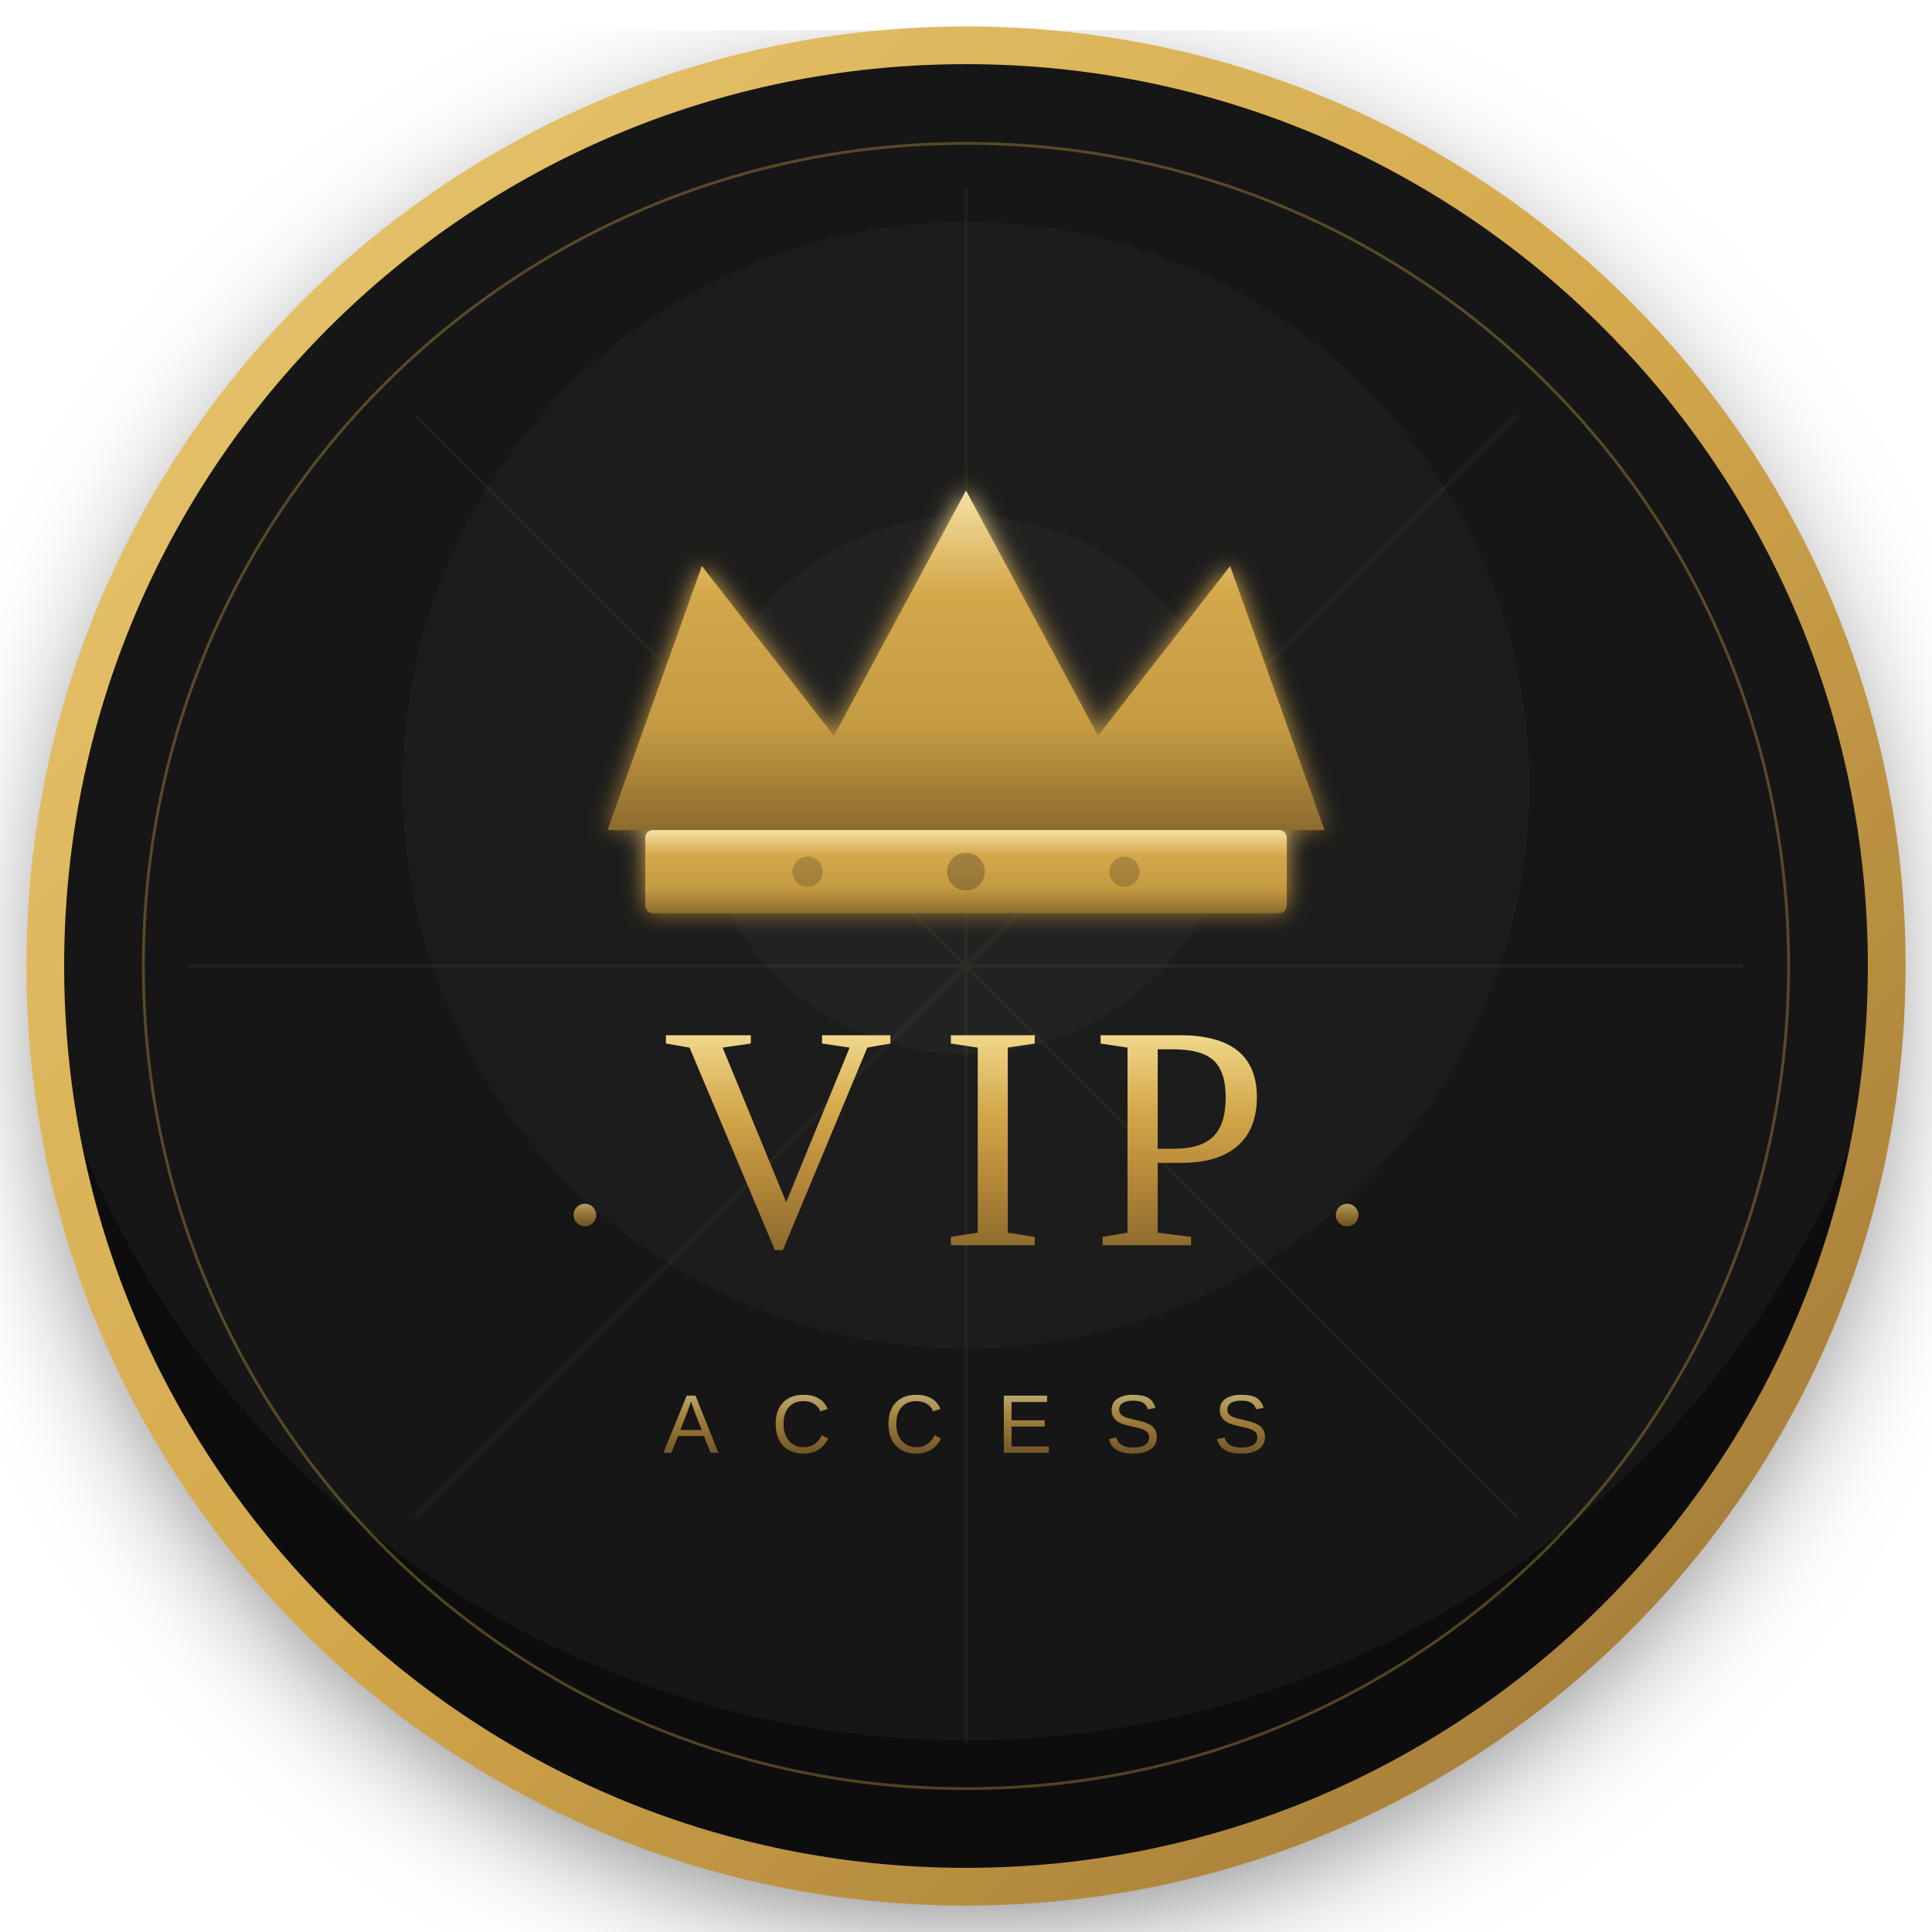
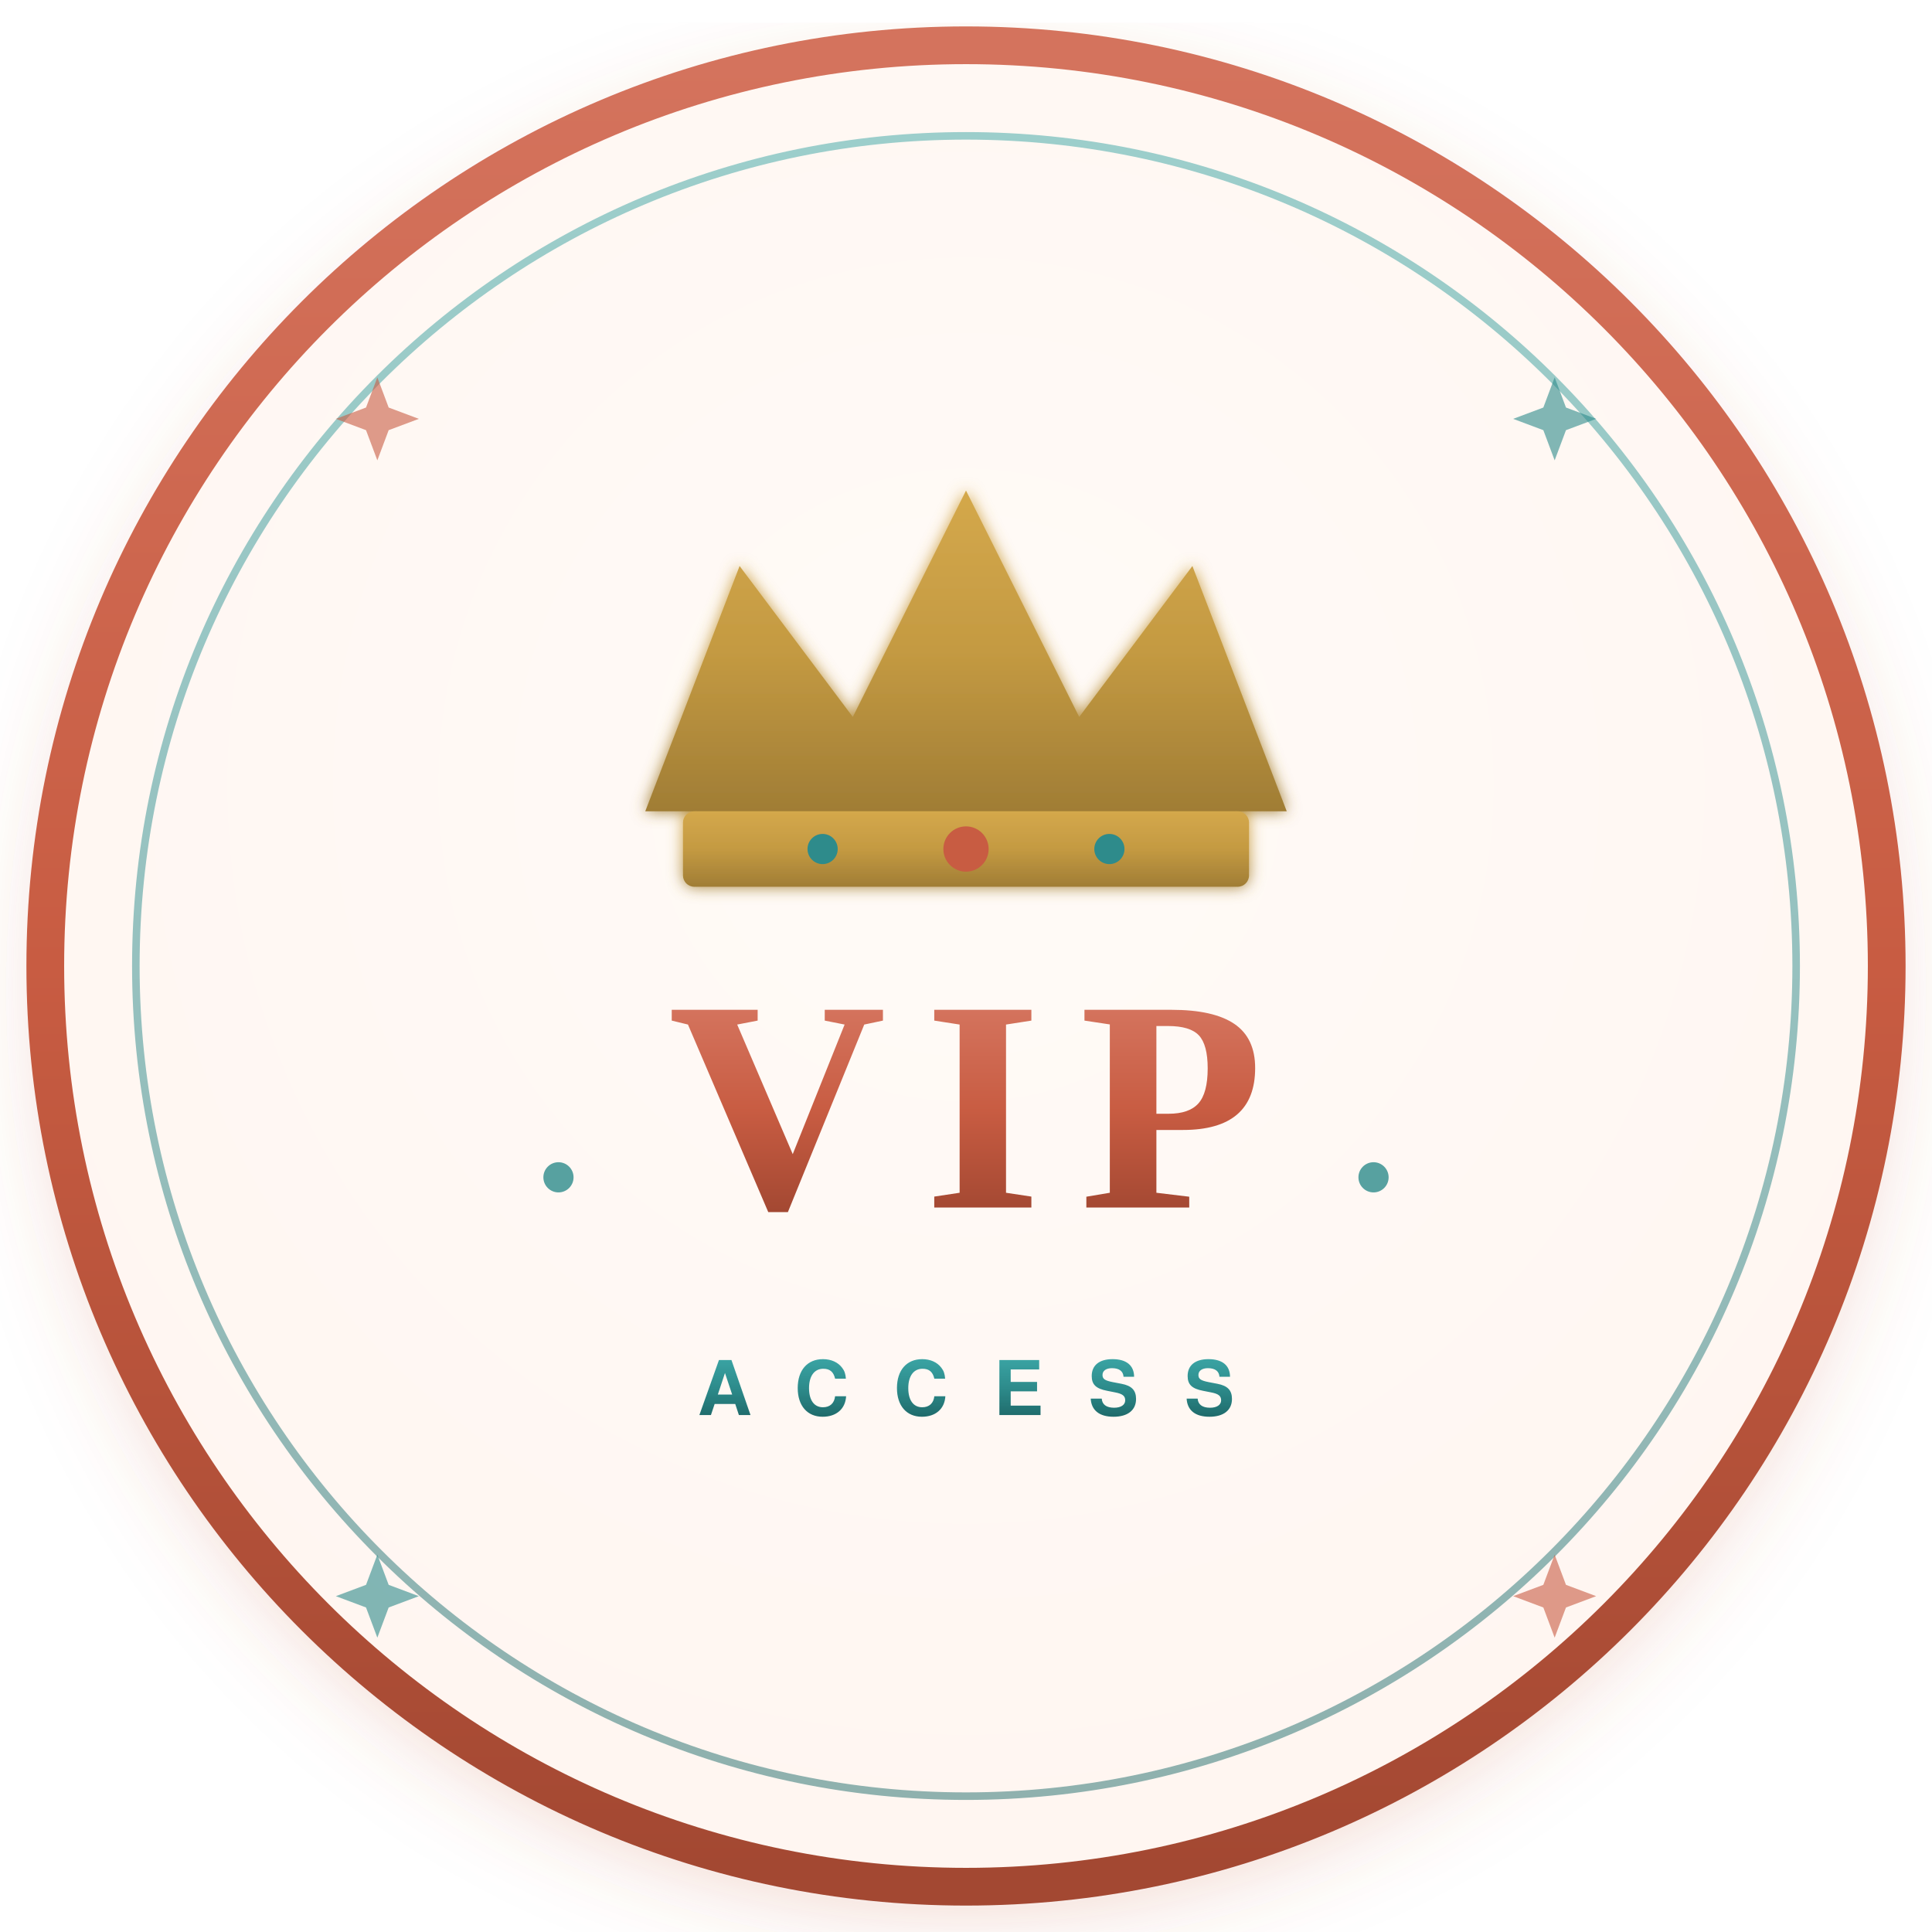
<svg xmlns="http://www.w3.org/2000/svg" viewBox="0 0 512 512" width="512" height="512">
  <defs>
-     <radialGradient id="bgGrad" cx="50%" cy="40%" r="65%">
-       <stop offset="0%" style="stop-color:#252525" />
-       <stop offset="100%" style="stop-color:#0d0d0d" />
+     <radialGradient id="creamBg" cx="50%" cy="40%" r="70%">
+       <stop offset="0%" style="stop-color:#FFFBF7" />
+       <stop offset="100%" style="stop-color:#FFF5F0" />
    </radialGradient>
-     <linearGradient id="warmGold" x1="0%" y1="0%" x2="0%" y2="100%">
-       <stop offset="0%" style="stop-color:#F0D78C" />
-       <stop offset="35%" style="stop-color:#D4A84B" />
-       <stop offset="65%" style="stop-color:#B8893A" />
-       <stop offset="100%" style="stop-color:#8C6B2E" />
+     <linearGradient id="coral" x1="0%" y1="0%" x2="0%" y2="100%">
+       <stop offset="0%" style="stop-color:#D4735D" />
+       <stop offset="50%" style="stop-color:#C85C42" />
+       <stop offset="100%" style="stop-color:#A34832" />
    </linearGradient>
-     <linearGradient id="borderGold" x1="0%" y1="0%" x2="100%" y2="100%">
-       <stop offset="0%" style="stop-color:#E8C872" />
-       <stop offset="50%" style="stop-color:#D4A84B" />
-       <stop offset="100%" style="stop-color:#9A7234" />
+     <linearGradient id="teal" x1="0%" y1="0%" x2="0%" y2="100%">
+       <stop offset="0%" style="stop-color:#3AA3A3" />
+       <stop offset="50%" style="stop-color:#2D8B8B" />
+       <stop offset="100%" style="stop-color:#1F6B6B" />
    </linearGradient>
-     <linearGradient id="crownGold" x1="0%" y1="0%" x2="0%" y2="100%">
-       <stop offset="0%" style="stop-color:#F5E1A4" />
-       <stop offset="30%" style="stop-color:#D4A84B" />
-       <stop offset="70%" style="stop-color:#C49A42" />
-       <stop offset="100%" style="stop-color:#8C6B2E" />
+     <linearGradient id="gold" x1="0%" y1="0%" x2="0%" y2="100%">
+       <stop offset="0%" style="stop-color:#D4A84B" />
+       <stop offset="50%" style="stop-color:#C49A42" />
+       <stop offset="100%" style="stop-color:#A07D35" />
    </linearGradient>
    <filter id="shadow">
-       <feDropShadow dx="0" dy="8" stdDeviation="16" flood-color="#000" flood-opacity="0.5" />
+       <feDropShadow dx="0" dy="6" stdDeviation="12" flood-color="#C85C42" flood-opacity="0.25" />
    </filter>
-     <filter id="crownGlow">
-       <feGaussianBlur stdDeviation="3" result="blur" />
+     <filter id="glow">
+       <feGaussianBlur stdDeviation="2" result="blur" />
      <feMerge>
        <feMergeNode in="blur" />
        <feMergeNode in="SourceGraphic" />
      </feMerge>
    </filter>
  </defs>
-   <circle cx="256" cy="256" r="244" fill="url(#bgGrad)" filter="url(#shadow)" />
-   <circle cx="256" cy="256" r="244" fill="none" stroke="url(#borderGold)" stroke-width="10" />
-   <circle cx="256" cy="256" r="218" fill="none" stroke="#D4A84B" stroke-width="0.75" opacity="0.35" />
-   <g opacity="0.06">
-     <line x1="256" y1="50" x2="256" y2="462" stroke="#D4A84B" stroke-width="1" />
-     <line x1="50" y1="256" x2="462" y2="256" stroke="#D4A84B" stroke-width="1" />
-     <line x1="110" y1="110" x2="402" y2="402" stroke="#D4A84B" stroke-width="1" />
-     <line x1="402" y1="110" x2="110" y2="402" stroke="#D4A84B" stroke-width="1" />
+   <circle cx="256" cy="256" r="244" fill="url(#creamBg)" filter="url(#shadow)" />
+   <circle cx="256" cy="256" r="244" fill="none" stroke="url(#coral)" stroke-width="10" />
+   <circle cx="256" cy="256" r="220" fill="none" stroke="url(#teal)" stroke-width="2" opacity="0.5" />
+   <g transform="translate(256, 165)" filter="url(#glow)">
+     <path d="M-85 50 L-60 -15 L-30 25 L0 -35 L30 25 L60 -15 L85 50 Z" fill="url(#gold)" />
+     <rect x="-75" y="50" width="150" height="20" rx="3" fill="url(#gold)" />
+     <circle cx="0" cy="60" r="6" fill="#C85C42" />
+     <circle cx="-38" cy="60" r="4" fill="#2D8B8B" />
+     <circle cx="38" cy="60" r="4" fill="#2D8B8B" />
  </g>
-   <g transform="translate(256, 175)" filter="url(#crownGlow)">
-     <path d="M-95 45 L-70 -25 L-35 20 L0 -45 L35 20 L70 -25 L95 45 Z" fill="url(#crownGold)" />
-     <rect x="-85" y="45" width="170" height="22" rx="2" fill="url(#crownGold)" />
-     <circle cx="-42" cy="56" r="4" fill="#0d0d0d" opacity="0.2" />
-     <circle cx="0" cy="56" r="5" fill="#0d0d0d" opacity="0.25" />
-     <circle cx="42" cy="56" r="4" fill="#0d0d0d" opacity="0.2" />
+   <text x="256" y="320" text-anchor="middle" font-family="Georgia, 'Times New Roman', serif" font-size="80" font-weight="600" fill="url(#coral)" letter-spacing="10">VIP</text>
+   <circle cx="148" cy="312" r="4" fill="#2D8B8B" opacity="0.8" />
+   <circle cx="364" cy="312" r="4" fill="#2D8B8B" opacity="0.8" />
+   <text x="256" y="375" text-anchor="middle" font-family="Helvetica, Arial, sans-serif" font-size="20" font-weight="600" fill="url(#teal)" letter-spacing="12">ACCESS</text>
+   <line x1="185" y1="400" x2="327" y2="400" stroke="url(#coral)" stroke-width="2" opacity="0.5" />
+   <g opacity="0.6">
+     <path d="M100 100 L103 108 L111 111 L103 114 L100 122 L97 114 L89 111 L97 108 Z" fill="#C85C42" />
+     <path d="M412 100 L415 108 L423 111 L415 114 L412 122 L409 114 L401 111 L409 108 Z" fill="#2D8B8B" />
+     <path d="M100 412 L103 420 L111 423 L103 426 L100 434 L97 426 L89 423 L97 420 Z" fill="#2D8B8B" />
+     <path d="M412 412 L415 420 L423 423 L415 426 L412 434 L409 426 L401 423 L409 420 Z" fill="#C85C42" />
  </g>
-   <text x="256" y="330" text-anchor="middle" font-family="Georgia, 'Times New Roman', serif" font-size="85" font-weight="400" fill="url(#warmGold)" letter-spacing="12">VIP</text>
-   <circle cx="155" cy="322" r="3" fill="url(#warmGold)" opacity="0.7" />
-   <circle cx="357" cy="322" r="3" fill="url(#warmGold)" opacity="0.7" />
-   <text x="256" y="385" text-anchor="middle" font-family="Arial, Helvetica, sans-serif" font-size="22" font-weight="400" fill="url(#warmGold)" letter-spacing="14" opacity="0.75">ACCESS</text>
-   <line x1="180" y1="410" x2="332" y2="410" stroke="url(#warmGold)" stroke-width="1.5" opacity="0.4" />
</svg>
